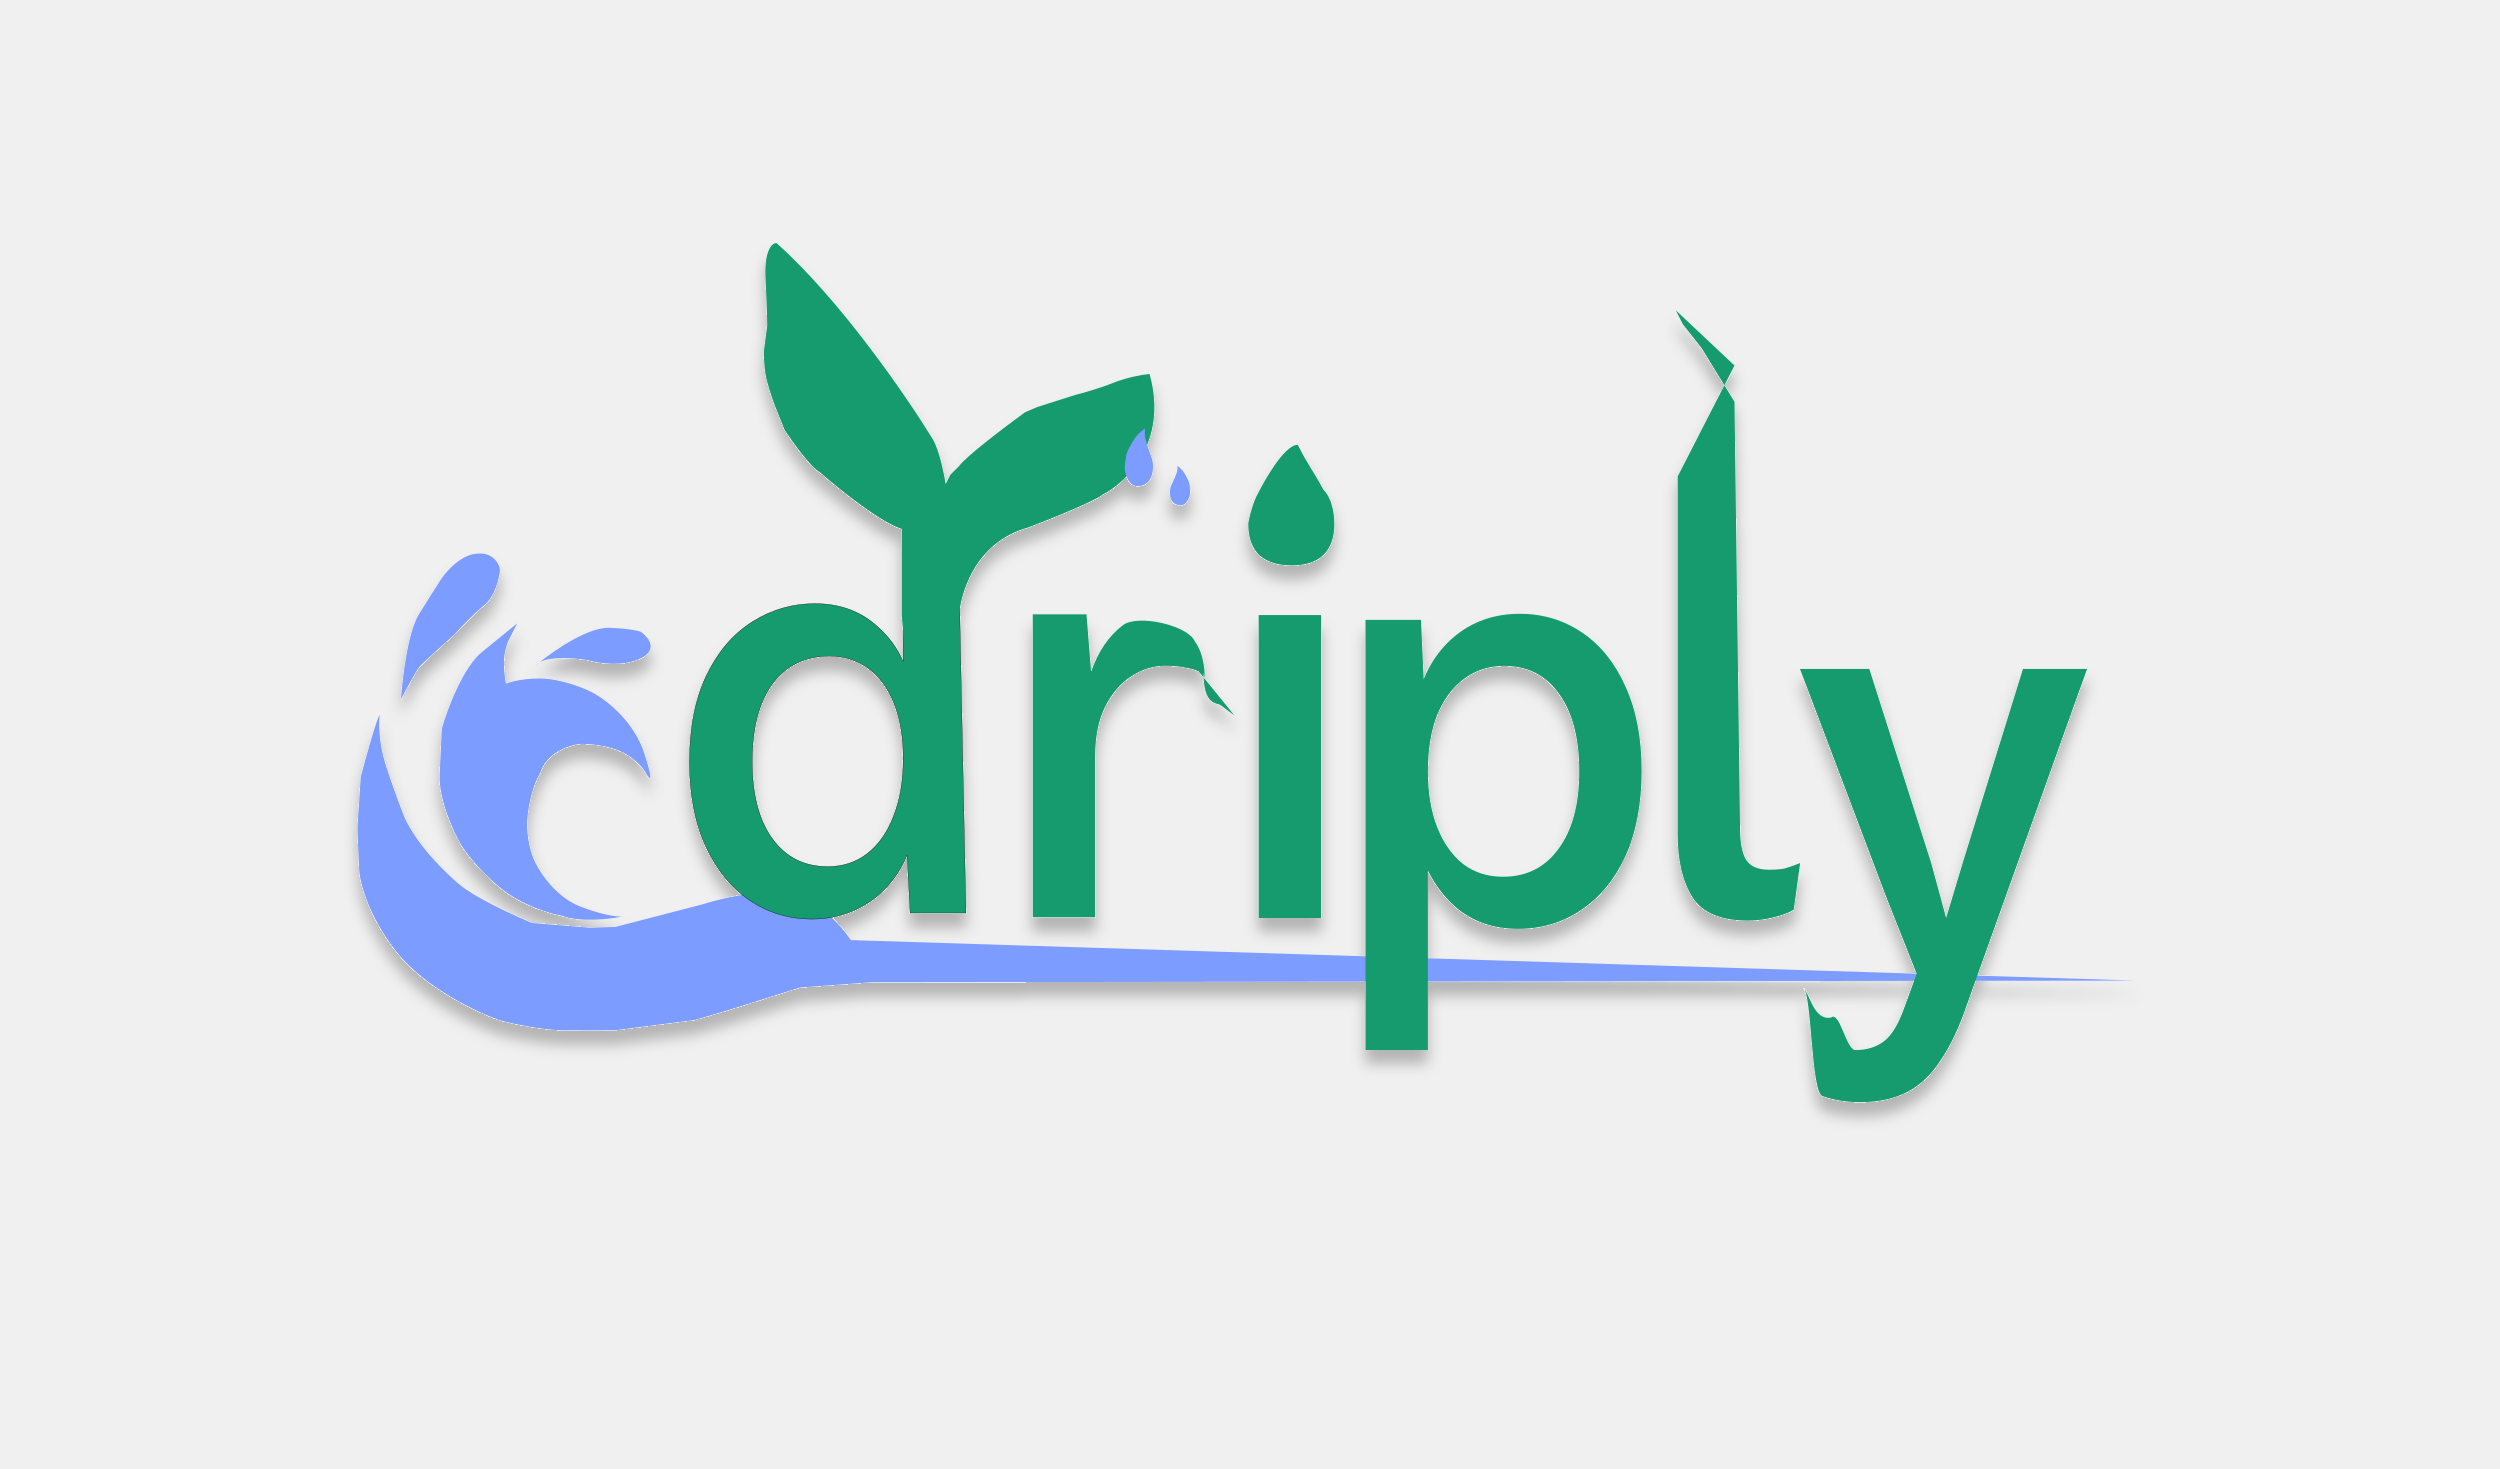
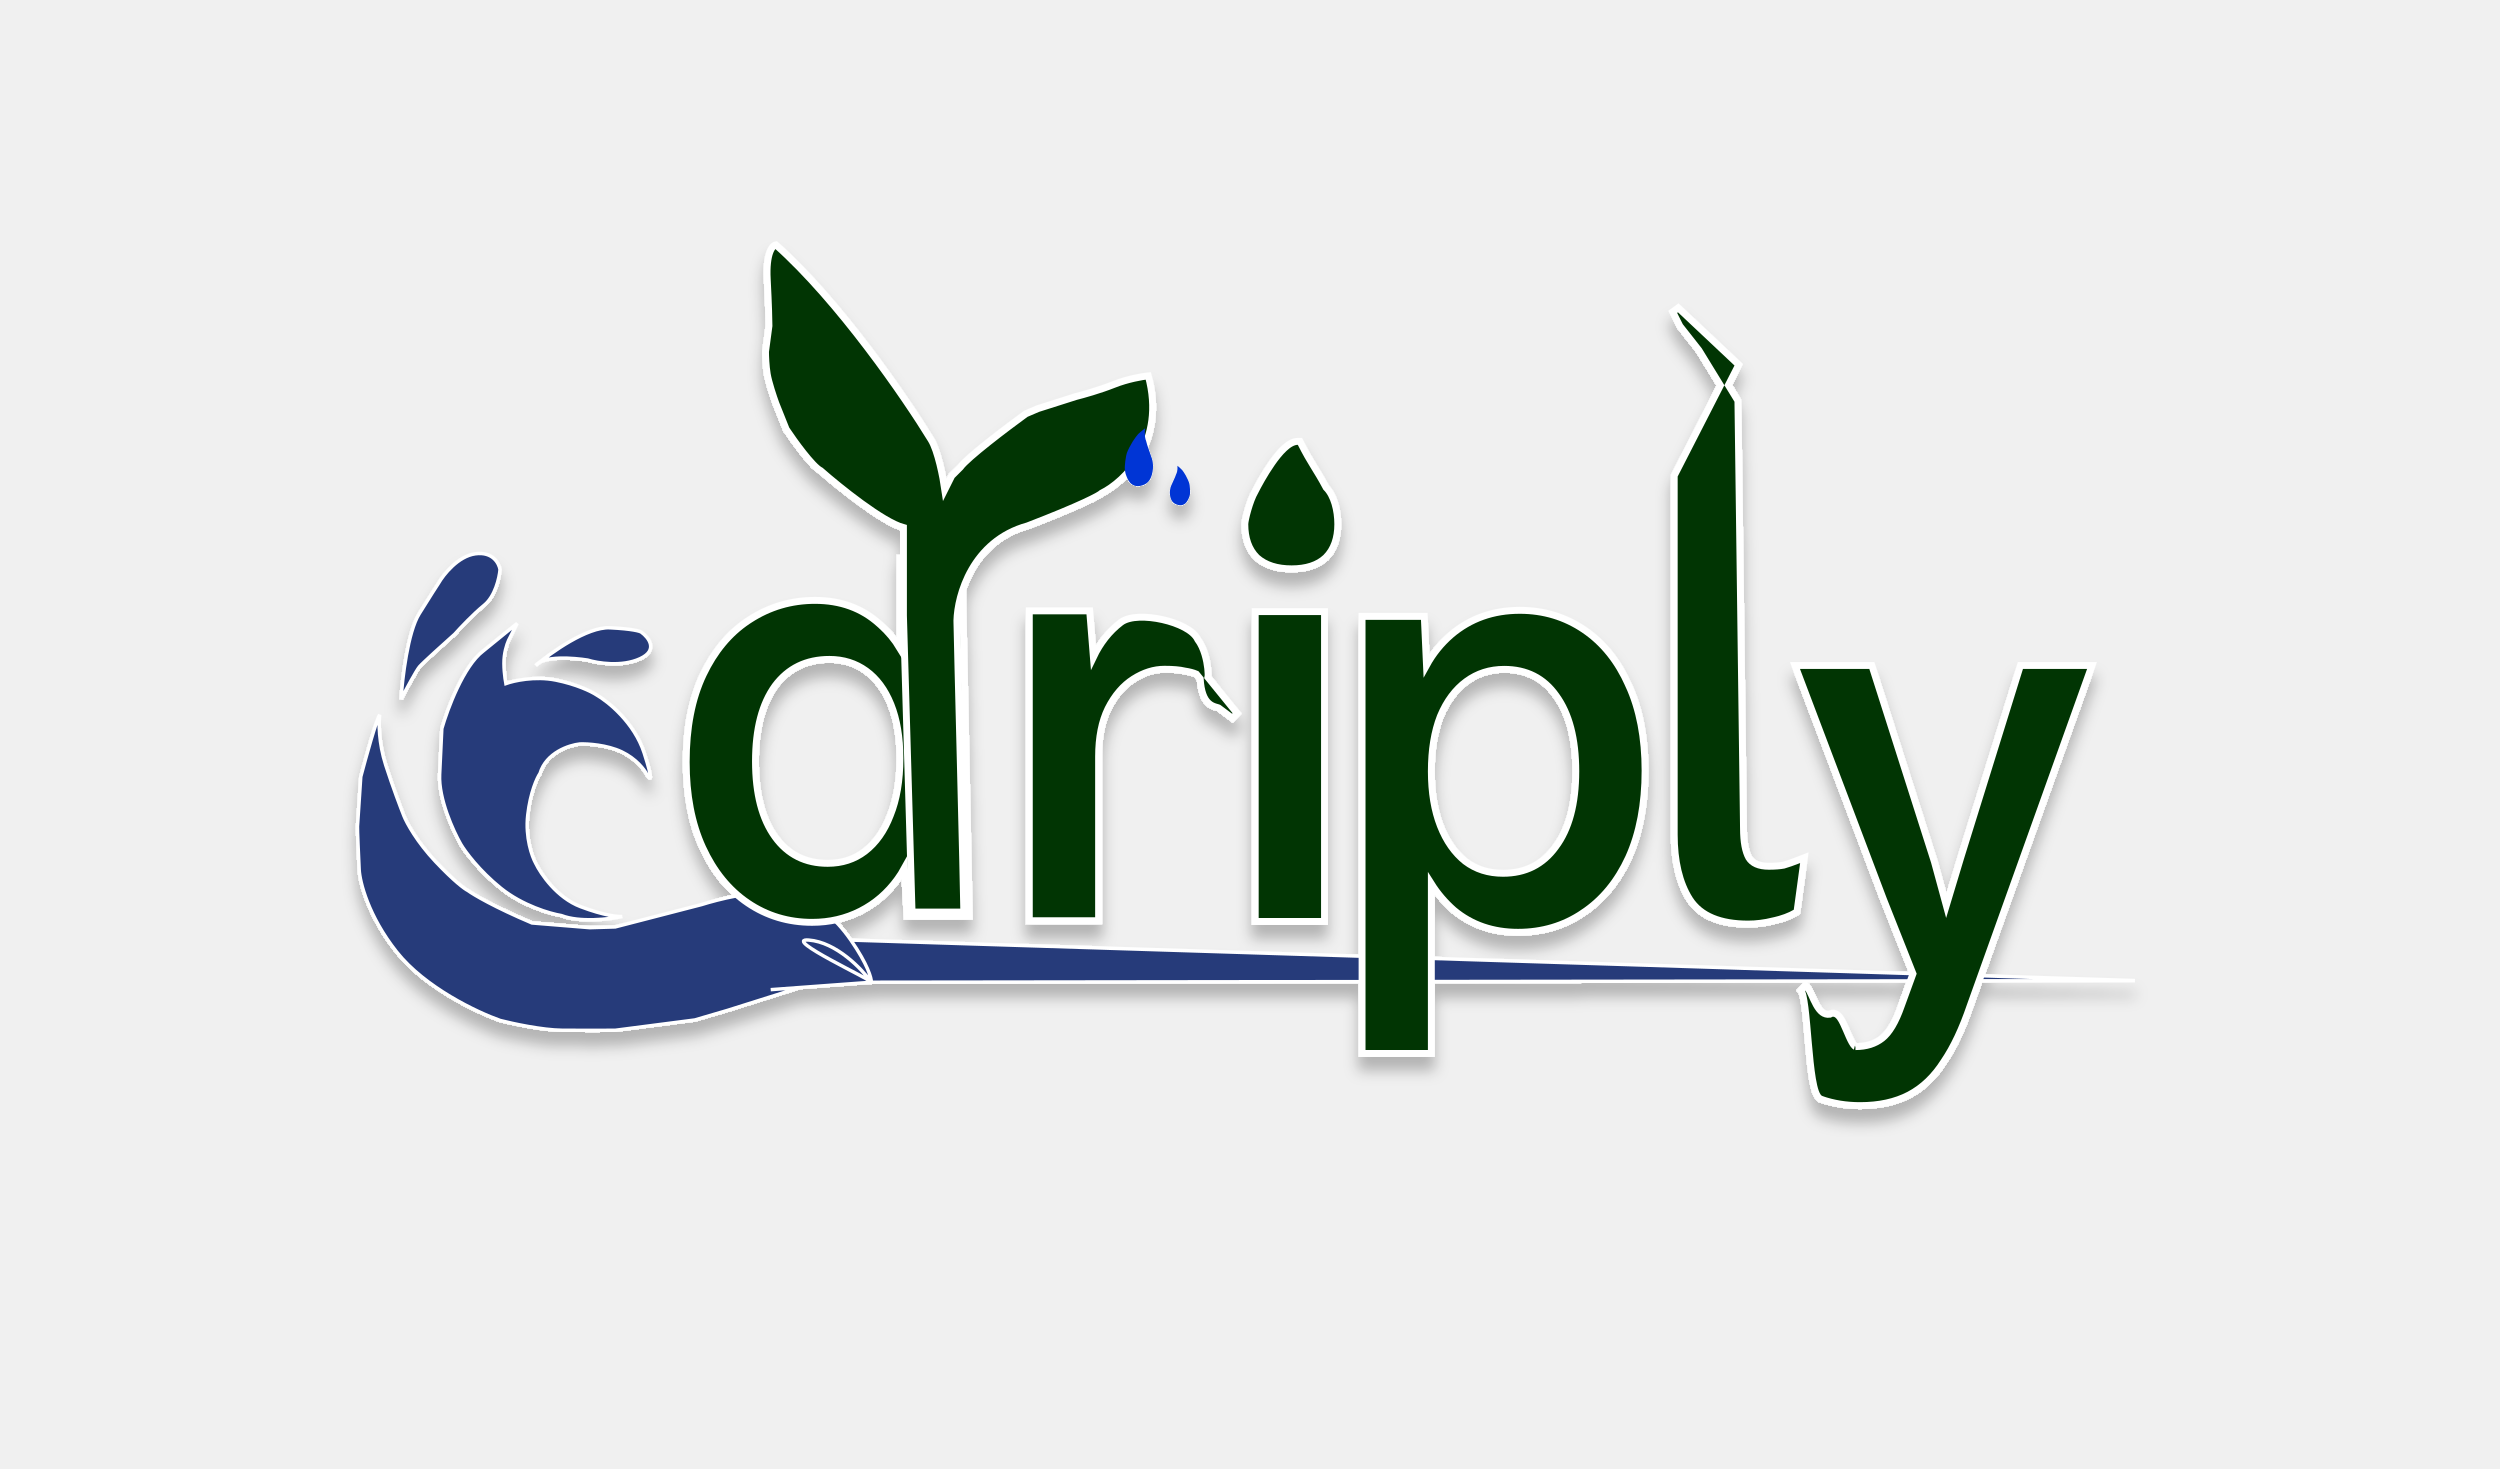
<svg xmlns="http://www.w3.org/2000/svg" width="725" height="426" viewBox="0 0 725 426" fill="none">
-   <g filter="url(#filter0_d_2018_157)">
-     <path d="M232 286.373L252.694 284.848L619.13 284.371L246.749 272.629C241.865 265.576 236.899 262.498 235.027 261.841C233.874 261.312 230.166 260.018 224.556 259.069C218.945 258.121 208.158 260.847 203.465 262.329L178.415 268.811L171.063 269.03L154.271 267.663C143.397 263.053 137.351 259.469 135.686 258.253C134.8 257.832 131.682 255.562 126.298 249.85C120.914 244.137 117.949 238.653 117.139 236.626C116.248 234.404 113.944 228.346 111.859 221.881C109.773 215.416 109.821 209.469 110.105 207.304C109.172 208.624 106.066 219.806 104.63 225.232C104.328 229.669 103.714 238.772 103.671 239.679C103.628 240.587 103.981 248.409 104.163 252.207C104.354 255.816 106.787 265.632 114.993 276.026C123.199 286.419 138.445 293.624 145.042 295.927C148.623 296.855 157.253 298.724 163.123 298.776C168.994 298.828 176.5 298.776 178.415 298.776L201.5 295.787L211 293L232 286.373Z" fill="#7C9CFF" />
-     <path d="M162.802 265.511C168.141 267.584 176.8 266.555 180.462 265.782C179.278 265.915 175.199 265.532 168.362 262.933C161.526 260.335 156.849 253.481 155.365 250.379C154.279 248.433 152.295 242.901 153.042 236.344C153.789 229.786 155.729 225.578 156.606 224.293C158.416 218.241 165.063 216.075 168.159 215.749C170.429 215.667 176.032 216.009 180.286 218.03C184.54 220.052 186.925 223.272 187.585 224.63C188.508 226.189 189.642 227.115 186.797 218.34C183.951 209.565 176.358 203.445 172.916 201.481C171.51 200.562 167.189 198.424 161.155 197.228C155.122 196.031 149.003 197.407 146.697 198.245C146.407 196.716 145.914 192.979 146.261 190.267C146.607 187.555 147.48 185.589 147.873 184.944L149.974 180.781L140.075 188.836C134.434 193.115 129.763 205.586 128.132 211.287L127.498 224.614C127.164 231.646 131.432 241 133.607 244.798C134.865 246.941 138.951 252.497 145.235 257.571C151.519 262.644 159.565 264.978 162.802 265.511Z" fill="#7C9CFF" />
-     <path d="M121.558 178.009C118.261 183.309 116.68 196.723 116.302 202.767C117.698 200.087 120.722 194.452 121.644 193.359C122.566 192.266 128.853 186.597 131.881 183.899C133.414 182.172 137.27 178.074 140.438 175.497C143.606 172.919 144.803 167.557 145.006 165.199C144.73 163.386 142.918 159.927 137.884 160.597C132.849 161.267 128.626 166.599 127.144 169.181C126.656 169.915 124.855 172.709 121.558 178.009Z" fill="#7C9CFF" />
-     <path d="M155.376 192.974C155.713 192.688 156.084 192.382 156.486 192.058C159.749 190.217 166.927 190.881 170.404 191.415C173.262 192.309 180.312 193.478 185.65 191.004C190.988 188.529 188.117 184.869 186.014 183.348C185.666 183.047 183.341 182.368 176.831 182.059C170.814 181.772 161.385 188.12 156.486 192.058C156.034 192.313 155.658 192.616 155.376 192.974Z" fill="#7C9CFF" />
-     <path d="M605.253 194L570.411 291.341C568.177 297.9 565.664 303.23 562.873 307.33C560.192 311.547 556.954 314.651 553.157 316.642C549.36 318.633 544.781 319.629 539.421 319.629C535.513 319.629 531.883 319.043 528.533 317.872C525.183 316.818 525.457 288.374 523 286.5C524.898 288.374 526 296 531 295.096C533.5 293 535.401 304.518 538.081 304.518C541.431 304.518 544.223 303.64 546.457 301.883C548.69 300.126 550.644 296.846 552.319 292.043L555.837 282.38L547.127 260.416L522 194H542.101L560.025 250.226L564.38 266.215L569.573 248.996L586.659 194H605.253Z" fill="#159B6E" />
-     <path d="M503 116.5L504.614 240.273C504.614 244.256 505.173 247.243 506.289 249.234C507.518 251.226 509.751 252.221 512.99 252.221C514.777 252.221 516.284 252.104 517.513 251.87C518.741 251.518 520.249 250.991 522.035 250.288L520.193 263.818C518.629 264.755 516.563 265.516 513.995 266.102C511.538 266.688 509.193 266.98 506.959 266.98C499.142 266.98 493.782 264.755 490.878 260.304C487.975 255.735 486.523 249.644 486.523 242.03V138.189L503 106L486 90L488 94L493.5 101L503 116.5Z" fill="#159B6E" />
-     <path d="M396 304.508V179.757H412.081L413.254 205.586L411.076 202.774C412.751 195.395 416.213 189.421 421.462 184.853C426.822 180.284 433.243 178 440.725 178C447.426 178 453.456 179.816 458.816 183.447C464.177 187.078 468.365 192.291 471.38 199.085C474.507 205.879 476.07 214.02 476.07 223.508C476.07 233.113 474.507 241.371 471.38 248.282C468.253 255.076 463.953 260.289 458.481 263.92C453.121 267.551 447.035 269.367 440.223 269.367C433.187 269.367 427.213 267.317 422.299 263.217C417.497 259 414.091 253.729 412.081 247.403L414.091 244.241V304.508H396ZM435.867 254.256C442.68 254.256 448.04 251.562 451.948 246.174C455.969 240.785 457.979 233.289 457.979 223.683C457.979 214.078 456.025 206.581 452.116 201.193C448.319 195.805 443.015 193.111 436.203 193.111C431.847 193.111 427.994 194.341 424.644 196.8C421.294 199.26 418.67 202.774 416.771 207.343C414.985 211.911 414.091 217.358 414.091 223.683C414.091 229.892 414.985 235.28 416.771 239.848C418.558 244.417 421.071 247.989 424.309 250.566C427.548 253.026 431.401 254.256 435.867 254.256Z" fill="#159B6E" />
-     <path d="M383.106 178.371V266.223H365.015V178.371H383.106ZM374.563 163.963C370.543 163.963 367.416 162.967 365.183 160.976C363.061 158.868 362 155.881 362 152.015C362 151 363.361 145.5 364.861 143C366.361 140 372.341 129 376.361 129C379.361 135 380.861 136.5 383.776 142C385.898 143.991 386.959 148.15 386.959 152.015C386.959 155.881 385.898 158.868 383.776 160.976C381.655 162.967 378.584 163.963 374.563 163.963Z" fill="#159B6E" />
-     <path d="M299.5 266V178.148H315.078L316.419 194.839C318.429 188.983 321.5 184.473 325.632 181.31C329.875 178.03 344.5 181.31 346.5 186C350 190.5 349.5 199.909 349 194.839C349 204.839 352.883 203.68 354 204.5L358 207.5L347.576 194.664C346.57 194.195 345.286 193.844 343.723 193.61C342.271 193.258 340.261 193.082 337.692 193.082C334.454 193.082 331.271 194.078 328.144 196.069C325.017 198.061 322.449 201.048 320.439 205.03C318.54 208.896 317.591 213.698 317.591 219.438V266H299.5Z" fill="#159B6E" />
-     <path d="M262.003 162.95L278.003 163.95L278.049 163.953L278.05 163.999L280.12 264.723L280.121 264.773H263.941L263.939 264.726L263.036 247.918C262.118 250.259 260.943 252.417 259.507 254.387L259.506 254.386C256.71 258.257 253.243 261.25 249.104 263.362C244.964 265.474 240.434 266.53 235.513 266.53C228.803 266.53 222.761 264.712 217.393 261.075C212.024 257.438 207.775 252.218 204.645 245.417C201.514 238.615 199.95 230.466 199.95 220.973C199.95 211.128 201.57 202.803 204.812 196.001C208.054 189.2 212.416 184.038 217.896 180.519L218.422 180.184C223.873 176.771 229.849 175.064 236.35 175.063C243.507 175.063 249.494 177.235 254.306 181.577L254.763 181.977C257.837 184.726 260.225 188.027 261.933 191.875L261.95 163V162.947L262.003 162.95ZM240.537 190.274C233.517 190.275 228.004 192.962 223.994 198.337L223.993 198.336C220.093 203.713 218.142 211.198 218.142 220.797C218.142 230.396 220.094 237.881 223.994 243.258C227.893 248.633 233.239 251.319 240.035 251.319C244.38 251.319 248.166 250.093 251.396 247.641C254.737 245.07 257.301 241.447 259.085 236.769V236.768C260.98 232.09 261.929 226.474 261.929 219.919C261.929 213.715 261.036 208.392 259.252 203.948C257.468 199.504 254.961 196.115 251.731 193.779C248.502 191.443 244.771 190.274 240.537 190.274Z" fill="#159B6E" stroke="black" stroke-width="0.1" />
-     <path d="M298 152.5C282 156.9 277.667 172.667 277.5 180V198L264 200L262 178.5V153C256 151.4 243.5 141.333 238 136.5C235.6 135.3 230.333 128 228 124.5L225 117C224.333 115.167 222.9 110.9 222.5 108.5C222.1 106.1 222 103.167 222 102L223 94.5C223 93.167 222.9 88.6 222.5 81C222.1 73.4 224 71.167 225 71C243.4 87.4 262.667 115.5 270 127.5C272 130.7 273.5 138.5 274 142L276 138L278.5 135.5C280.5 132.7 292 124 297.5 120L301 118.5L312 115C314 114.5 319 113.1 323 111.5C327 109.9 331.333 109.167 333 109C338.2 128.2 326.167 139.667 319.5 143C318.833 143.667 313.6 146.5 298 152.5Z" fill="#159B6E" stroke="#159B6E" />
-     <path d="M330.019 125.935C330.243 125.653 331.491 124.659 332.087 124.197C331.795 126.362 332.198 127.464 332.357 127.832L332.535 128.473L332.712 129.114L334.044 132.968C334.126 133.152 334.307 133.811 334.372 134.973C334.437 136.136 334.103 137.682 333.855 138.217C333.75 138.442 333.357 139.831 331.901 140.503C330.373 141.209 329.043 141.098 328.163 140.369C328.126 140.338 327.469 140.016 326.766 138.325C326.033 136.558 326.195 135.646 326.216 135.042C326.238 134.439 326.377 133.235 326.588 132.156C326.834 130.896 327.282 130.368 327.473 129.831L328.473 128.055L329.319 126.816L330.019 125.935Z" fill="#7C9CFF" />
-     <path d="M342.852 136.347C342.706 136.146 341.864 135.411 341.461 135.07C341.561 136.546 341.218 137.271 341.086 137.512L340.927 137.935L340.768 138.359L339.623 140.897C339.555 141.017 339.393 141.453 339.288 142.235C339.183 143.017 339.345 144.079 339.495 144.452C339.559 144.609 339.77 145.567 340.777 146.095C341.834 146.648 342.79 146.639 343.455 146.191C343.483 146.172 343.969 145.988 344.556 144.88C345.168 143.724 345.099 143.099 345.114 142.69C345.128 142.281 345.09 141.462 344.993 140.722C344.88 139.858 344.586 139.479 344.476 139.107L343.851 137.857L343.308 136.978L342.852 136.347Z" fill="#7C9CFF" />
+   <g filter="url(#filter0_d_12_251)">
+     <path d="M232 286.373L252.694 284.848L619.13 284.371L246.75 272.629C241.865 265.576 236.9 262.498 235.028 261.841C233.875 261.313 230.166 260.018 224.556 259.07C218.946 258.121 208.158 260.847 203.465 262.329L178.415 268.811L171.064 269.03L154.272 267.663C143.398 263.053 137.351 259.469 135.687 258.253C134.801 257.832 131.682 255.562 126.299 249.85C120.915 244.137 117.949 238.653 117.139 236.626C116.248 234.404 113.944 228.346 111.859 221.881C109.774 215.416 109.821 209.469 110.105 207.304C109.172 208.624 106.067 219.806 104.631 225.232C104.329 229.67 103.715 238.772 103.672 239.68C103.628 240.587 103.981 248.409 104.163 252.207C104.354 255.816 106.788 265.632 114.994 276.026C123.2 286.419 138.446 293.624 145.043 295.927C148.624 296.855 157.253 298.724 163.124 298.776C168.994 298.828 176.5 298.776 178.415 298.776L201.5 295.787L211 293L232 286.373Z" fill="#263B7A" />
+     <path d="M162.803 265.511C168.142 267.584 176.801 266.555 180.463 265.782C179.278 265.915 175.2 265.532 168.363 262.933C161.526 260.335 156.849 253.481 155.366 250.379C154.28 248.433 152.295 242.901 153.042 236.344C153.789 229.786 155.729 225.578 156.606 224.293C158.417 218.241 165.063 216.075 168.16 215.749C170.43 215.667 176.032 216.009 180.286 218.03C184.541 220.052 186.925 223.272 187.586 224.63C188.508 226.189 189.642 227.115 186.797 218.34C183.952 209.566 176.358 203.445 172.917 201.481C171.51 200.562 167.189 198.424 161.156 197.228C155.123 196.031 149.003 197.407 146.697 198.245C146.408 196.716 145.915 192.979 146.261 190.267C146.608 187.555 147.481 185.589 147.874 184.944L149.975 180.781L140.076 188.836C134.434 193.115 129.763 205.586 128.132 211.287L127.499 224.614C127.164 231.646 131.432 241 133.608 244.798C134.865 246.942 138.951 252.498 145.235 257.571C151.52 262.644 159.565 264.978 162.803 265.511Z" fill="#263B7A" />
+     <path d="M121.558 178.009C118.261 183.309 116.681 196.723 116.303 202.768C117.699 200.087 120.722 194.452 121.644 193.359C122.566 192.266 128.853 186.597 131.882 183.9C133.414 182.173 137.271 178.074 140.438 175.497C143.606 172.919 144.804 167.558 145.006 165.199C144.73 163.386 142.919 159.927 137.884 160.597C132.85 161.267 128.626 166.599 127.144 169.181C126.656 169.915 124.856 172.709 121.558 178.009Z" fill="#263B7A" />
+     <path d="M155.377 192.974C155.713 192.688 156.085 192.382 156.487 192.058C159.75 190.217 166.927 190.881 170.405 191.415C173.262 192.309 180.312 193.478 185.65 191.004C190.988 188.529 188.117 184.869 186.014 183.348C185.666 183.047 183.342 182.368 176.831 182.059C170.814 181.772 161.386 188.12 156.487 192.058C156.035 192.313 155.658 192.616 155.377 192.974Z" fill="#263B7A" />
+     <path d="M252.694 284.848C249.976 281.024 242.534 273.224 234.515 272.616C226.496 272.007 253.35 284.405 252.694 284.848ZM252.694 284.848L223.5 287L232 286.373L211 293L201.5 295.787L178.415 298.776C176.5 298.776 168.994 298.828 163.124 298.776C157.253 298.724 148.624 296.855 145.043 295.927C138.446 293.624 123.2 286.419 114.994 276.026C106.788 265.632 104.354 255.816 104.163 252.207C103.981 248.409 103.628 240.587 103.672 239.68C103.715 238.772 104.329 229.67 104.631 225.232C106.067 219.806 109.172 208.624 110.105 207.304C109.821 209.469 109.774 215.416 111.859 221.881C113.944 228.346 116.248 234.404 117.139 236.626C117.949 238.653 120.915 244.137 126.299 249.85C131.682 255.562 134.801 257.832 135.687 258.253C137.351 259.469 143.398 263.053 154.272 267.663L171.064 269.03L178.415 268.811L203.465 262.329C208.158 260.847 218.946 258.121 224.556 259.07C230.166 260.018 233.875 261.313 235.028 261.841C236.9 262.498 241.865 265.576 246.75 272.629M252.694 284.848C252.748 283.714 251.635 279.682 246.75 272.629M252.694 284.848L619.13 284.371L246.75 272.629M180.463 265.782C176.801 266.555 168.142 267.584 162.803 265.511C159.565 264.978 151.52 262.644 145.235 257.571C138.951 252.498 134.865 246.942 133.608 244.798C131.432 241 127.164 231.646 127.499 224.614C127.833 217.582 128.061 212.8 128.132 211.287C129.763 205.586 134.434 193.115 140.076 188.836L149.975 180.781L147.874 184.944C147.481 185.589 146.608 187.555 146.261 190.267C145.915 192.979 146.408 196.716 146.697 198.245C149.003 197.407 155.123 196.031 161.156 197.228C167.189 198.424 171.51 200.562 172.917 201.481C176.358 203.445 183.952 209.566 186.797 218.34C189.642 227.115 188.508 226.189 187.586 224.63C186.925 223.272 184.541 220.052 180.286 218.03C176.032 216.009 170.43 215.667 168.16 215.749C165.063 216.075 158.417 218.241 156.606 224.293C155.729 225.578 153.789 229.786 153.042 236.344C152.295 242.901 154.28 248.433 155.366 250.379C156.849 253.481 161.526 260.335 168.363 262.933C175.2 265.532 179.278 265.915 180.463 265.782ZM116.303 202.768C116.681 196.723 118.261 183.309 121.558 178.009C124.856 172.709 126.656 169.915 127.144 169.181C128.626 166.599 132.85 161.267 137.884 160.597C142.919 159.927 144.73 163.386 145.006 165.199C144.804 167.558 143.606 172.919 140.438 175.497C137.271 178.074 133.414 182.173 131.882 183.9C128.853 186.597 122.566 192.266 121.644 193.359C120.722 194.452 117.699 200.087 116.303 202.768ZM155.377 192.974C159.815 189.207 170.321 181.749 176.831 182.059C183.342 182.368 185.666 183.047 186.014 183.348C188.117 184.869 190.988 188.529 185.65 191.004C180.312 193.478 173.262 192.309 170.405 191.415C166.446 190.807 157.692 190.031 155.377 192.974Z" stroke="white" />
+     <path d="M542.832 193L543.054 193.696L560.978 249.922L560.984 249.942L560.989 249.963L564.429 262.589L568.615 248.707L568.618 248.699L585.704 193.703L585.923 193H606.673L606.194 194.337L571.356 291.662C569.109 298.262 566.567 303.672 563.716 307.865C560.958 312.205 557.597 315.442 553.621 317.527C549.649 319.61 544.903 320.629 539.421 320.629C535.411 320.629 531.669 320.028 528.203 318.816V318.814C527.705 318.647 527.357 318.277 527.12 317.932C526.871 317.567 526.667 317.118 526.493 316.637C526.145 315.671 525.859 314.397 525.614 312.957C525.123 310.067 524.764 306.314 524.436 302.581C524.105 298.827 523.807 295.092 523.438 292.17C523.253 290.708 523.054 289.483 522.834 288.58C522.723 288.127 522.615 287.784 522.512 287.544C522.464 287.433 522.425 287.364 522.4 287.324C522.366 287.283 522.332 287.245 522.298 287.212L523.606 285.705C523.781 285.838 523.923 286.004 524.041 286.179C524.51 286.785 524.904 287.585 525.255 288.339C525.721 289.341 526.165 290.381 526.709 291.351C527.252 292.318 527.834 293.1 528.501 293.593C529.084 294.023 529.755 294.25 530.617 294.142C530.811 294.02 531.026 293.924 531.264 293.876C531.621 293.804 531.965 293.847 532.272 293.966C532.844 294.186 533.274 294.658 533.593 295.096C534.244 295.99 534.842 297.346 535.392 298.627C535.966 299.966 536.506 301.272 537.065 302.258C537.344 302.75 537.596 303.1 537.814 303.317C538.039 303.541 538.122 303.519 538.081 303.519C541.249 303.519 543.811 302.691 545.838 301.097C547.844 299.518 549.72 296.46 551.375 291.714L551.38 291.701L554.767 282.395L546.197 260.785L546.194 260.777L546.191 260.771L521.064 194.354L520.553 193H542.832Z" fill="#013503" stroke="white" stroke-width="2" />
+     <path d="M505.614 240.273C505.614 244.181 506.166 246.956 507.151 248.726C508.134 250.304 509.961 251.222 512.99 251.222C514.715 251.222 516.14 251.109 517.279 250.896C518.458 250.556 519.92 250.045 521.669 249.357L523.257 248.733L523.026 250.424L521.184 263.953L521.119 264.429L520.707 264.676C519.023 265.685 516.846 266.478 514.217 267.077L514.216 267.076C511.697 267.676 509.277 267.98 506.96 267.98C498.975 267.98 493.206 265.702 490.041 260.85L490.034 260.84C486.995 256.059 485.523 249.76 485.523 242.03V137.947L485.633 137.733L498.925 111.765L492.678 101.573L487.214 94.618L487.151 94.538L487.105 94.447L485.105 90.447L486.686 89.272L503.686 105.271L504.232 105.787L503.891 106.456L501.217 111.678L503.853 115.978L503.996 116.212L504 116.487L505.614 240.26V240.273Z" fill="#013503" stroke="white" stroke-width="2" />
+     <path d="M440.726 177C447.618 177 453.845 178.872 459.377 182.619C464.914 186.37 469.214 191.74 472.294 198.679H472.293C475.49 205.632 477.07 213.918 477.07 223.508C477.07 233.219 475.49 241.624 472.291 248.694L472.288 248.7C469.096 255.636 464.685 261 459.041 264.747L459.042 264.748C453.507 268.497 447.224 270.366 440.223 270.366C432.978 270.366 426.77 268.249 421.658 263.984L421.648 263.977L421.64 263.969C419.066 261.709 416.884 259.154 415.091 256.309V305.508H395V178.757H413.037L413.08 179.712L413.681 192.938C415.522 189.58 417.896 186.631 420.805 184.099L420.812 184.092C426.366 179.359 433.022 177 440.726 177ZM436.202 194.11C432.049 194.11 428.406 195.279 425.236 197.606C422.061 199.938 419.539 203.29 417.697 207.718C415.97 212.14 415.091 217.454 415.091 223.684C415.091 229.799 415.971 235.058 417.702 239.484C419.435 243.914 421.85 247.328 424.922 249.775C427.968 252.086 431.6 253.256 435.867 253.256C442.368 253.256 447.423 250.708 451.139 245.586L451.146 245.575H451.147C454.994 240.42 456.978 233.162 456.979 223.684C456.979 214.2 455.047 206.937 451.307 201.78L451.299 201.77C447.697 196.657 442.702 194.11 436.202 194.11Z" fill="#013503" stroke="white" stroke-width="2" />
+     <path d="M384.106 177.371V267.224H364.016V177.371H384.106ZM376.979 128L377.256 128.553C378.738 131.517 379.846 133.365 380.952 135.164C382.045 136.942 383.147 138.69 384.586 141.395C385.758 142.554 386.583 144.222 387.121 146.018C387.683 147.893 387.959 149.998 387.959 152.016C387.959 156.066 386.843 159.339 384.481 161.686L384.471 161.695L384.461 161.705C382.093 163.927 378.74 164.963 374.563 164.963C370.383 164.963 366.989 163.926 364.518 161.723L364.497 161.704L364.478 161.686C362.116 159.339 361 156.066 361 152.016C361 151.639 361.111 151.002 361.259 150.318C361.415 149.596 361.638 148.712 361.908 147.785C362.435 145.975 363.169 143.892 363.98 142.524C364.751 140.986 366.637 137.463 368.847 134.302C369.956 132.715 371.174 131.182 372.396 130.036C373.571 128.934 374.946 128 376.361 128H376.979Z" fill="#013503" stroke="white" stroke-width="2" />
+     <path d="M316.001 177.147L316.075 178.067L317.078 190.567C319.06 186.418 321.703 183.057 325.023 180.516C326.334 179.505 328.299 179.084 330.361 179.001C332.464 178.916 334.841 179.177 337.126 179.69C339.41 180.203 341.648 180.978 343.463 181.945C345.185 182.863 346.691 184.043 347.36 185.48C349.235 187.958 349.993 191.606 350.244 193.899C350.309 194.494 350.343 195.02 350.352 195.437C350.359 195.777 350.349 196.15 350.291 196.421L358.776 206.869L357.4 208.3L353.408 205.306L353.361 205.283C353.325 205.268 353.264 205.245 353.167 205.215C353.077 205.187 352.978 205.159 352.854 205.124C352.734 205.09 352.595 205.05 352.449 205.005C351.854 204.819 351.101 204.515 350.39 203.835C349.174 202.672 348.287 200.615 348.06 196.846L346.951 195.482C346.087 195.11 344.969 194.808 343.574 194.599L343.53 194.592L343.487 194.581C342.148 194.257 340.229 194.082 337.692 194.082C334.671 194.082 331.672 195.009 328.682 196.913C325.735 198.79 323.277 201.626 321.331 205.48C319.522 209.169 318.591 213.808 318.591 219.438V267H298.5V177.147H316.001Z" fill="#013503" stroke="white" stroke-width="2" />
+     <path d="M262.062 162.002L278.062 163.002L278.98 163.06L279 163.979L281.069 264.703L281.091 265.724H263.041L262.99 264.777L262.291 251.762C261.686 252.868 261.015 253.928 260.276 254.941C257.394 258.932 253.812 262.025 249.535 264.208C245.254 266.392 240.575 267.48 235.513 267.48C228.62 267.48 222.392 265.609 216.86 261.861C211.327 258.113 206.973 252.747 203.782 245.813C200.581 238.858 199 230.567 199 220.973C199 211.028 200.636 202.556 203.955 195.593C207.158 188.875 211.453 183.682 216.856 180.064L217.383 179.72C223.129 175.984 229.459 174.114 236.35 174.114C243.707 174.114 249.922 176.35 254.925 180.856L255.396 181.27C257.602 183.243 259.464 185.488 260.985 188.001L261 162.999L261.001 161.936L262.062 162.002ZM240.537 191.225C233.8 191.225 228.577 193.784 224.756 198.905C221.02 204.061 219.091 211.32 219.091 220.797C219.091 230.281 221.023 237.543 224.764 242.7C228.479 247.822 233.535 250.37 240.035 250.37C244.188 250.37 247.769 249.202 250.821 246.884C253.997 244.439 256.465 240.973 258.197 236.43L258.2 236.42L258.204 236.411C260.042 231.875 260.978 226.386 260.979 219.919C260.979 213.803 260.099 208.605 258.371 204.302C256.64 199.991 254.232 196.76 251.175 194.549C248.118 192.337 244.584 191.225 240.537 191.225Z" fill="#013503" stroke="white" stroke-width="2" />
+     <path d="M298 152.5C282 156.9 277.667 172.667 277.5 180C277.5 182.8 279.5 259.667 279.5 264.5H264.5L262 178.5V153C256 151.4 243.5 141.333 238 136.5C235.6 135.3 230.333 128 228 124.5L225 117C224.333 115.167 222.9 110.9 222.5 108.5C222.1 106.1 222 103.167 222 102L223 94.5C223 93.167 222.9 88.6 222.5 81C222.1 73.4 224 71.167 225 71C243.4 87.4 262.667 115.5 270 127.5C272 130.7 273.5 138.5 274 142L276 138L278.5 135.5C280.5 132.7 292 124 297.5 120L301 118.5L312 115C314 114.5 319 113.1 323 111.5C327 109.9 331.333 109.167 333 109C338.2 128.2 326.167 139.667 319.5 143C318.833 143.667 313.6 146.5 298 152.5Z" fill="#013503" stroke="white" stroke-width="2" />
+     <path d="M330.02 125.935C330.244 125.653 331.491 124.659 332.087 124.197C331.795 126.362 332.199 127.464 332.357 127.832L332.535 128.473L332.712 129.114L334.044 132.968C334.126 133.152 334.308 133.811 334.373 134.973C334.438 136.136 334.103 137.682 333.855 138.217C333.751 138.442 333.357 139.831 331.901 140.503C330.373 141.209 329.043 141.098 328.163 140.369C328.127 140.338 327.469 140.016 326.767 138.325C326.034 136.558 326.195 135.646 326.216 135.042C326.238 134.439 326.377 133.235 326.588 132.156C326.834 130.896 327.282 130.368 327.473 129.831L328.473 128.055L329.32 126.816L330.02 125.935Z" fill="#0035D5" />
+     <path d="M342.852 136.347C342.706 136.146 341.864 135.411 341.462 135.07C341.562 136.546 341.218 137.271 341.086 137.512L340.927 137.935L340.768 138.359L339.624 140.897C339.555 141.017 339.393 141.453 339.288 142.235C339.183 143.017 339.345 144.079 339.496 144.452C339.559 144.609 339.77 145.567 340.777 146.095C341.834 146.648 342.79 146.639 343.455 146.191C343.483 146.172 343.969 145.988 344.556 144.88C345.169 143.724 345.099 143.099 345.114 142.69C345.129 142.281 345.09 141.462 344.993 140.722C344.88 139.858 344.587 139.479 344.477 139.107L343.851 137.857L343.308 136.978L342.852 136.347Z" fill="#0035D5" />
  </g>
  <defs>
-     <filter id="filter0_d_2018_157" x="99.668" y="70.468" width="523.462" height="257.162" filterUnits="userSpaceOnUse" color-interpolation-filters="sRGB">
+     <filter id="filter0_d_12_251" x="99.168" y="69.935" width="523.979" height="259.694" filterUnits="userSpaceOnUse" color-interpolation-filters="sRGB">
      <feFlood flood-opacity="0" result="BackgroundImageFix" />
      <feColorMatrix in="SourceAlpha" type="matrix" values="0 0 0 0 0 0 0 0 0 0 0 0 0 0 0 0 0 0 127 0" result="hardAlpha" />
      <feOffset dy="4" />
      <feGaussianBlur stdDeviation="2" />
      <feComposite in2="hardAlpha" operator="out" />
      <feColorMatrix type="matrix" values="0 0 0 0 0 0 0 0 0 0 0 0 0 0 0 0 0 0 0.25 0" />
-       <feBlend mode="normal" in2="BackgroundImageFix" result="effect1_dropShadow_2018_157" />
-       <feBlend mode="normal" in="SourceGraphic" in2="effect1_dropShadow_2018_157" result="shape" />
+       <feBlend mode="normal" in2="BackgroundImageFix" result="effect1_dropShadow_12_251" />
+       <feBlend mode="normal" in="SourceGraphic" in2="effect1_dropShadow_12_251" result="shape" />
    </filter>
  </defs>
</svg>
